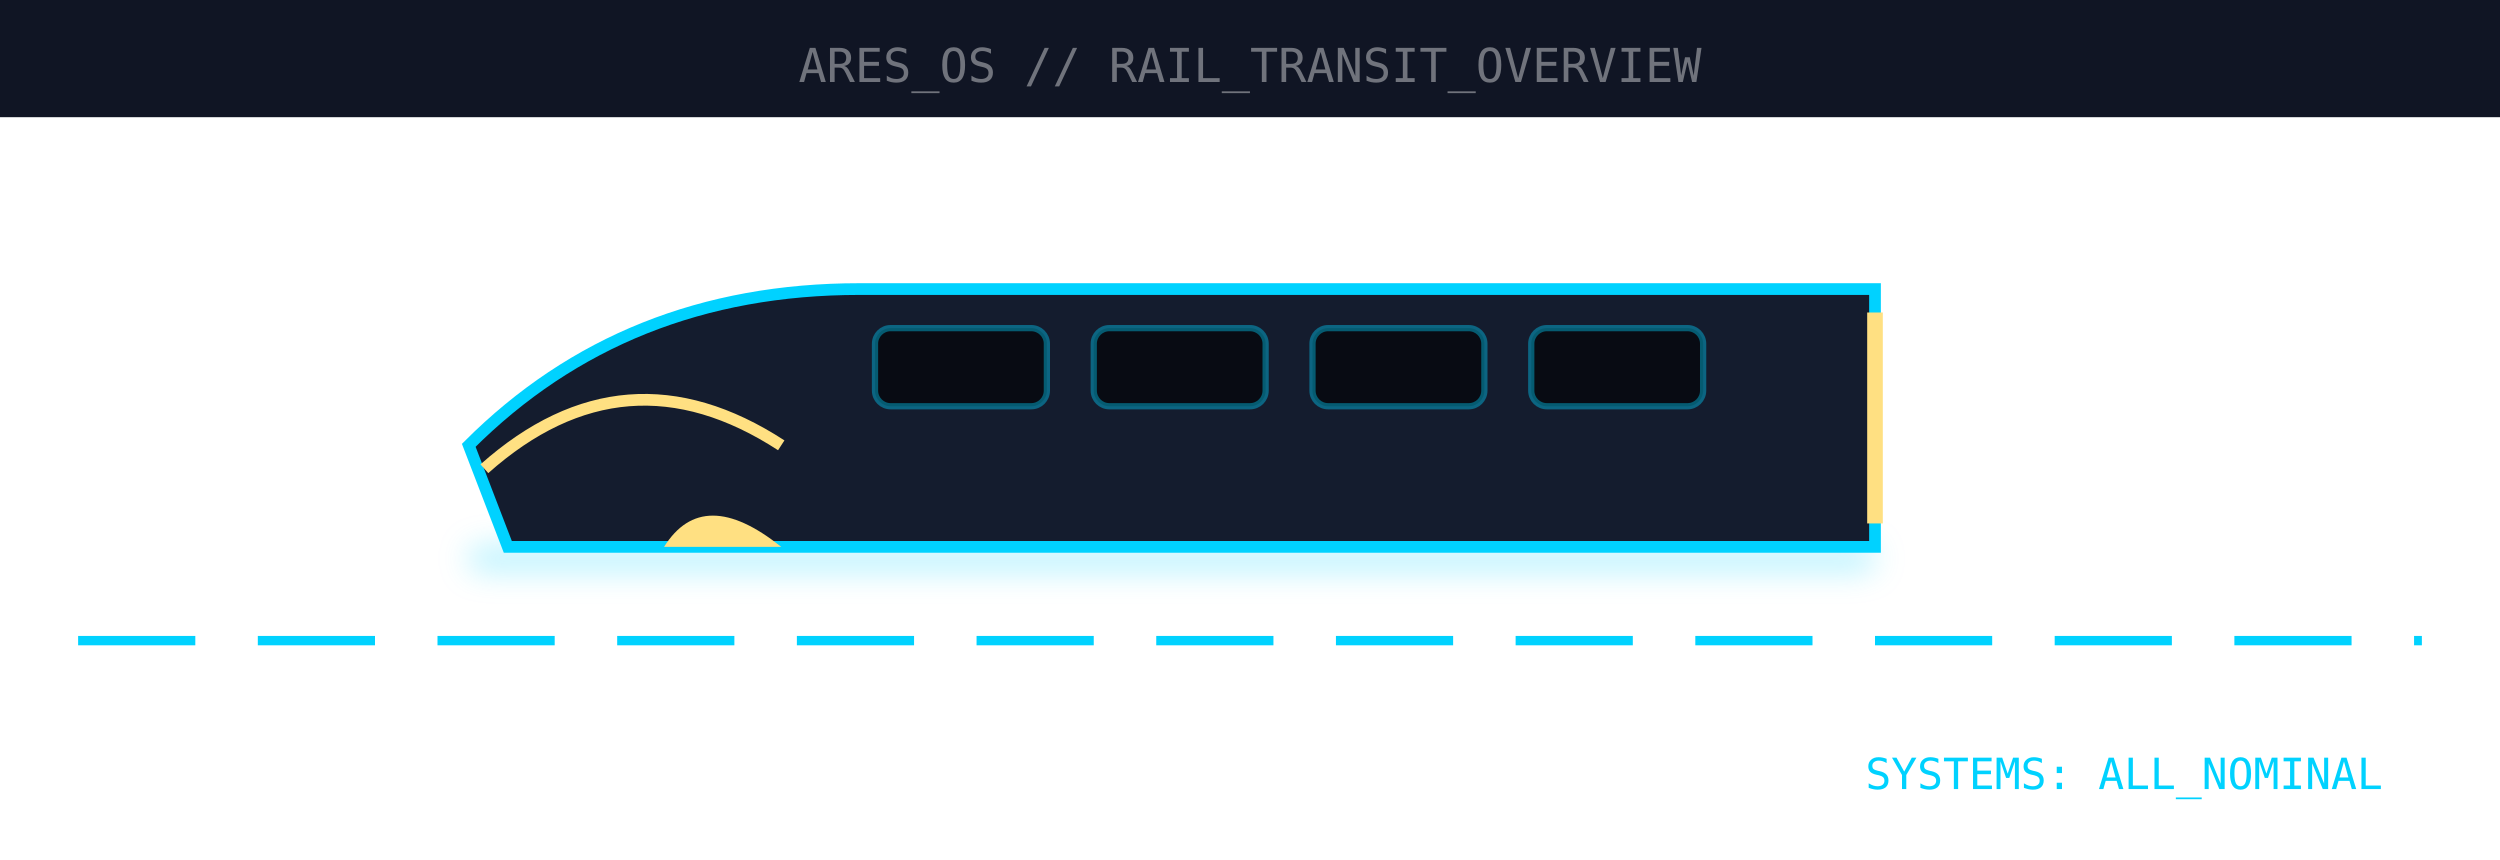
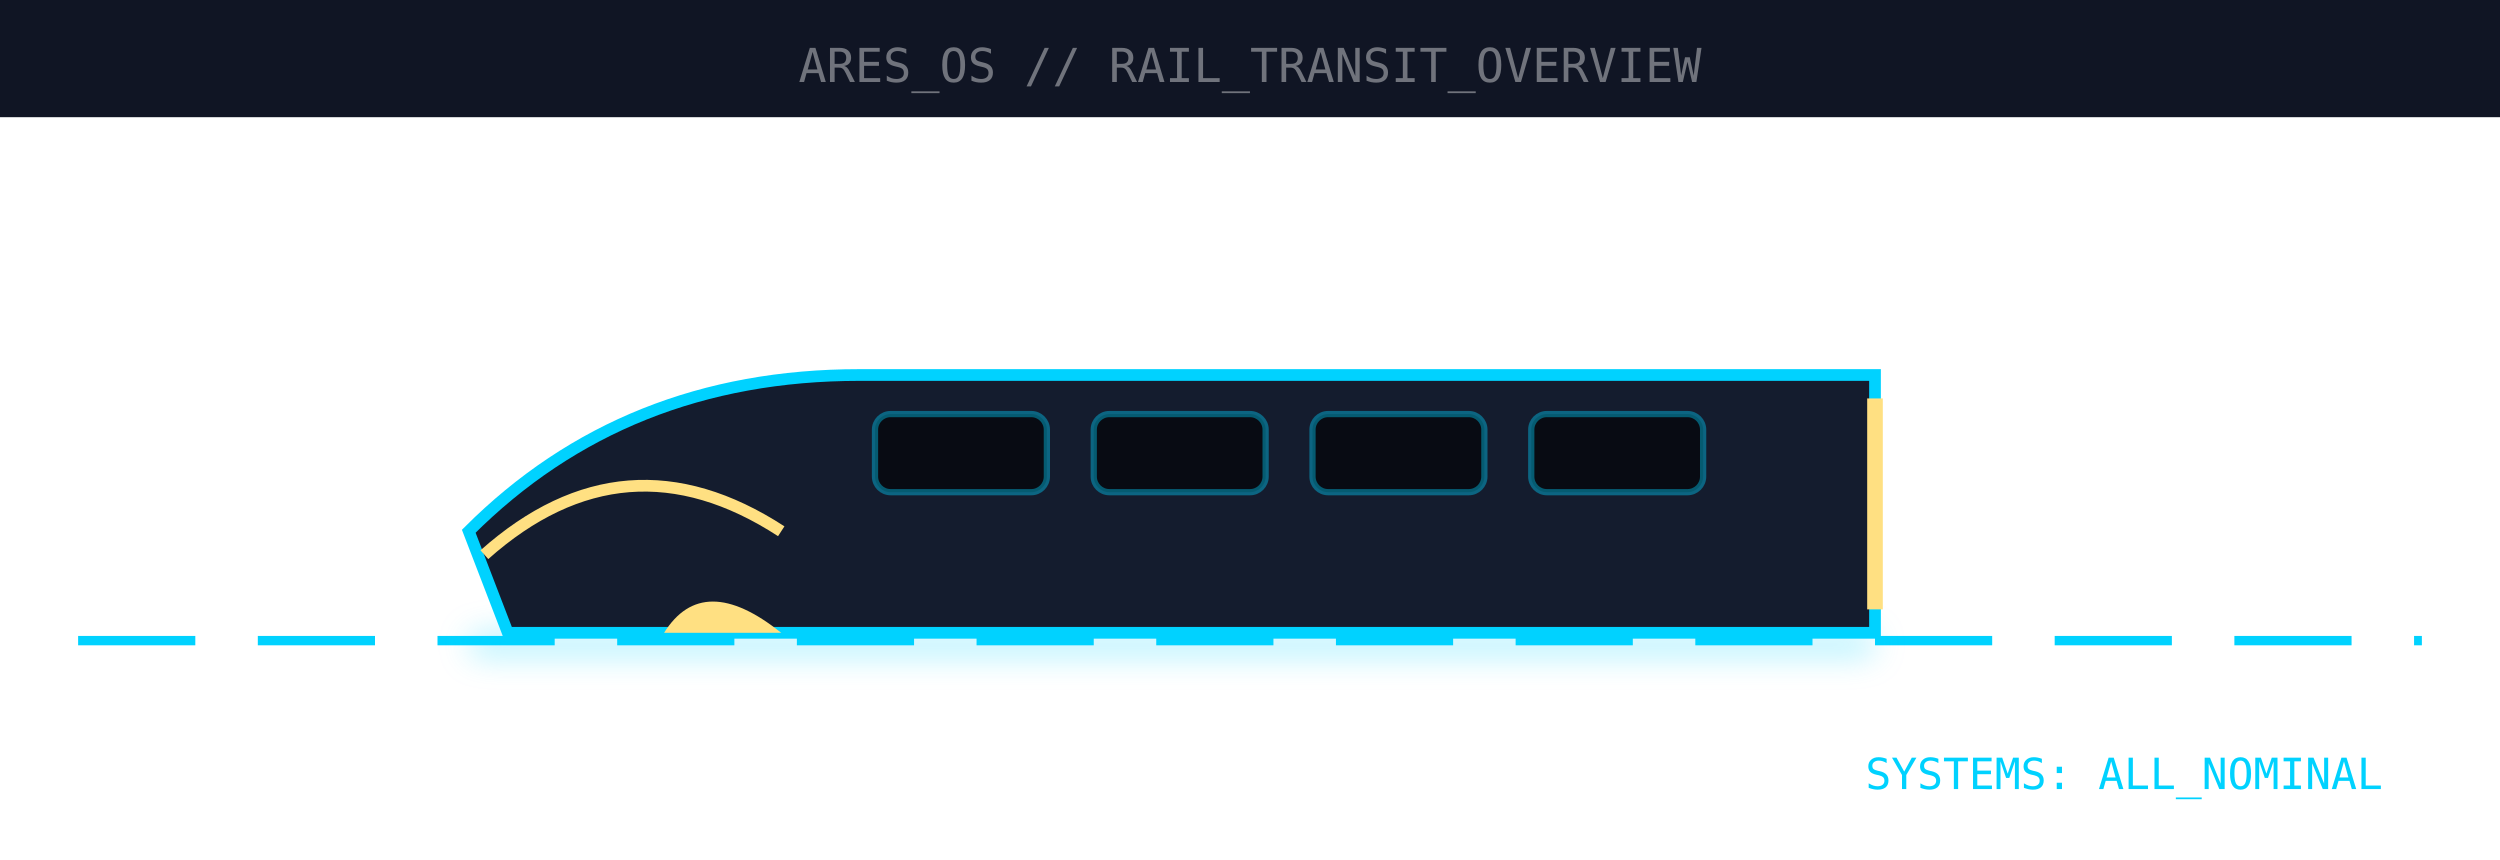
<svg xmlns="http://www.w3.org/2000/svg" viewBox="0 0 320 110" width="100%" height="110px" style="background:#080b13;border-radius:8px;border:1px solid rgba(0,210,255,0.22);box-shadow:inset 0 0 10px rgba(0,210,255,0.1)">
  <style>
    @keyframes railDashing { from { stroke-dashoffset: 40; } to { stroke-dashoffset: 0; } }
    @keyframes trainVibrate { 0%, 100% { transform: translateY(0); } 50% { transform: translateY(-0.8px); } }
    .rail-line { animation: railDashing 1.5s linear infinite; }
    .sleek-train { animation: trainVibrate 0.15s ease-in-out infinite; }
  </style>
  <rect x="0" y="0" width="320" height="15" fill="#101524" />
  <text x="160" y="10.5" fill="rgba(255,255,255,0.4)" font-size="6" font-family="monospace" text-anchor="middle">ARES_OS // RAIL_TRANSIT_OVERVIEW</text>
  <g transform="translate(10, 78)">
    <line x1="0" y1="0" x2="300" y2="0" stroke="rgba(255,255,255,0.15)" stroke-width="1" />
    <line x1="0" y1="4" x2="300" y2="4" stroke="#00d2ff" stroke-width="1.2" stroke-dasharray="15 8" class="rail-line" />
    <line x1="0" y1="8" x2="300" y2="8" stroke="rgba(255,255,255,0.15)" stroke-width="1" />
  </g>
-   <g class="sleek-train" transform="translate(60, 32)">
-     <rect x="0" y="38" width="180" height="3" fill="#00d2ff" opacity="0.3" rx="1.5" style="filter:blur(2px)" />
-     <path d="M 0,25 Q 20,5 50,5 L 180,5 L 180,38 L 5,38 Z" fill="#141c2e" stroke="#00d2ff" stroke-width="1.5" />
-     <path d="M 2,28 Q 20,12 40,25" fill="none" stroke="#ffe082" stroke-width="1.5" />
-     <path d="M 12,38 L 40,38 Q 30,30 25,38 Z" fill="#ffe082" />
-     <rect x="52" y="10" width="22" height="10" rx="2" fill="#080b13" stroke="rgba(0,210,255,0.4)" stroke-width="0.8" />
-     <rect x="80" y="10" width="22" height="10" rx="2" fill="#080b13" stroke="rgba(0,210,255,0.4)" stroke-width="0.8" />
-     <rect x="108" y="10" width="22" height="10" rx="2" fill="#080b13" stroke="rgba(0,210,255,0.4)" stroke-width="0.8" />
-     <rect x="136" y="10" width="22" height="10" rx="2" fill="#080b13" stroke="rgba(0,210,255,0.4)" stroke-width="0.8" />
-     <line x1="180" y1="8" x2="180" y2="35" stroke="#ffe082" stroke-width="2" />
+   <g transform="translate(60, 43)">
+     <g class="sleek-train">
+       <rect x="0" y="38" width="180" height="3" fill="#00d2ff" opacity="0.3" rx="1.5" style="filter:blur(2px)" />
+       <path d="M 0,25 Q 20,5 50,5 L 180,5 L 180,38 L 5,38 Z" fill="#141c2e" stroke="#00d2ff" stroke-width="1.5" />
+       <path d="M 2,28 Q 20,12 40,25" fill="none" stroke="#ffe082" stroke-width="1.5" />
+       <path d="M 12,38 L 40,38 Q 30,30 25,38 Z" fill="#ffe082" />
+       <rect x="52" y="10" width="22" height="10" rx="2" fill="#080b13" stroke="rgba(0,210,255,0.4)" stroke-width="0.8" />
+       <rect x="80" y="10" width="22" height="10" rx="2" fill="#080b13" stroke="rgba(0,210,255,0.4)" stroke-width="0.8" />
+       <rect x="108" y="10" width="22" height="10" rx="2" fill="#080b13" stroke="rgba(0,210,255,0.4)" stroke-width="0.8" />
+       <rect x="136" y="10" width="22" height="10" rx="2" fill="#080b13" stroke="rgba(0,210,255,0.4)" stroke-width="0.8" />
+       <line x1="180" y1="8" x2="180" y2="35" stroke="#ffe082" stroke-width="2" />
+     </g>
  </g>
  <text x="15" y="101" fill="rgba(255,255,255,0.4)" font-size="5.5" font-family="monospace">PROPULSION: AC_INDUCTION // ACTIVE</text>
  <text x="305" y="101" fill="#00d2ff" font-size="5.5" font-family="monospace" text-anchor="end">SYSTEMS: ALL_NOMINAL</text>
</svg>
